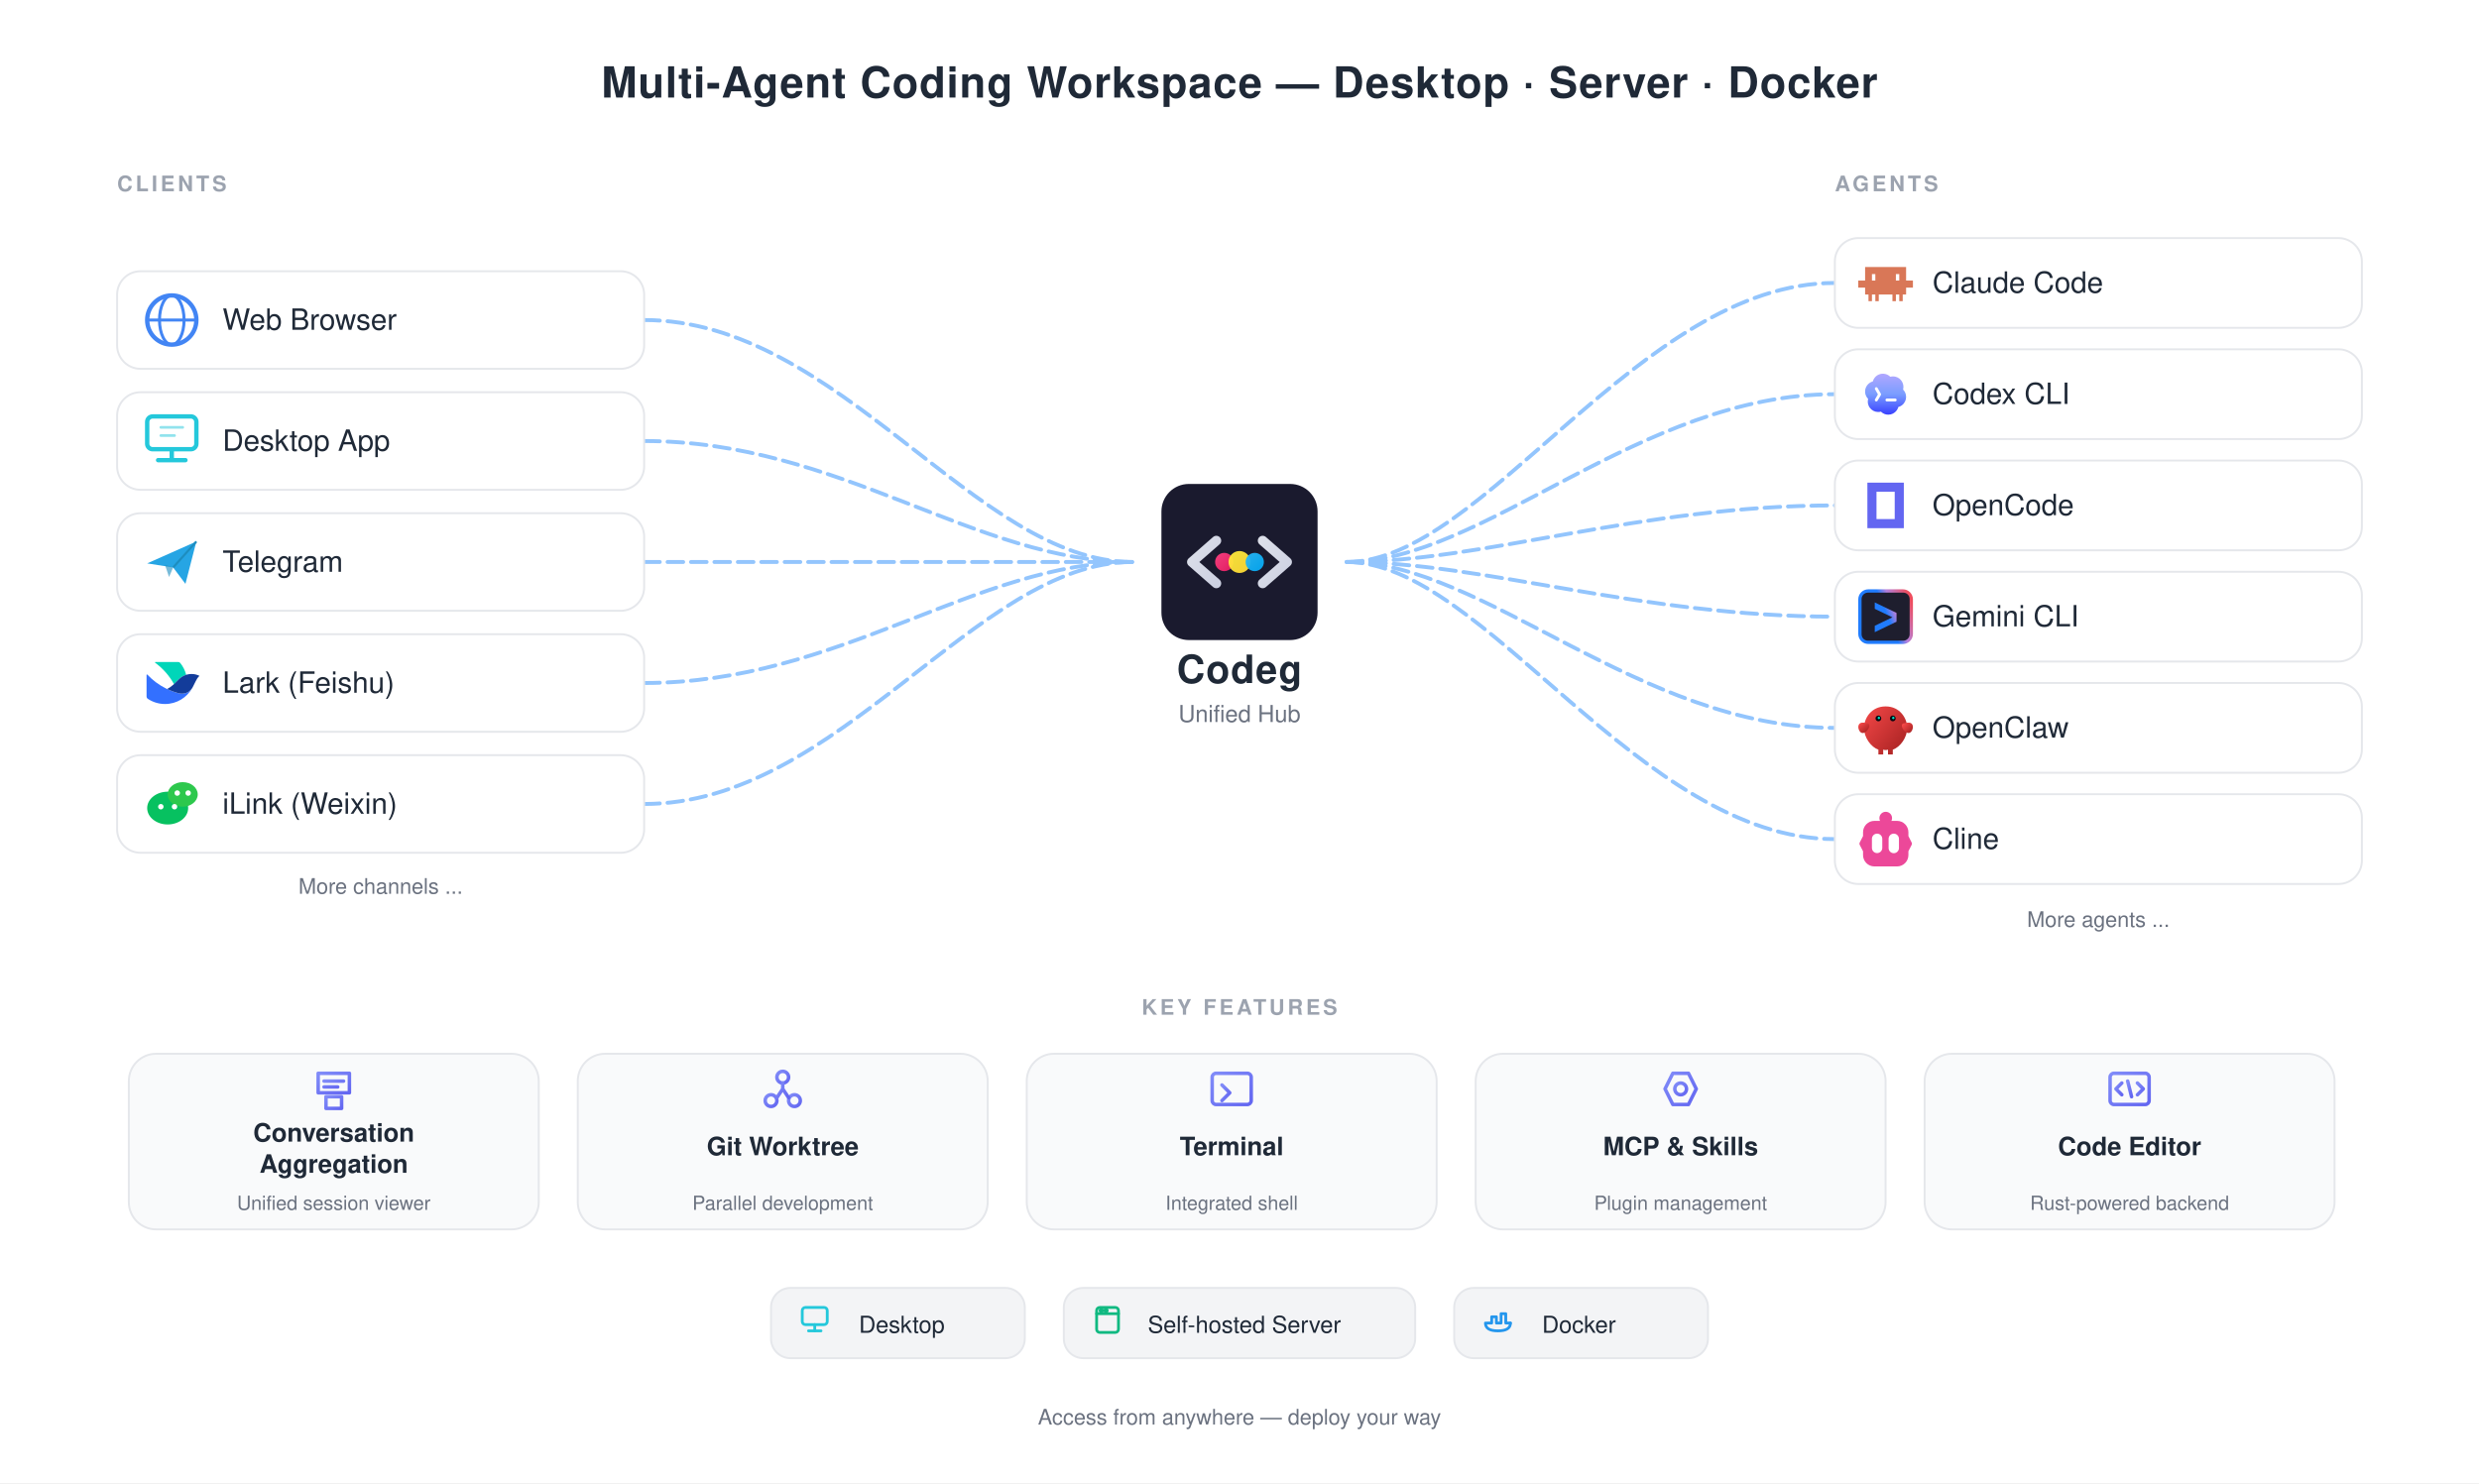
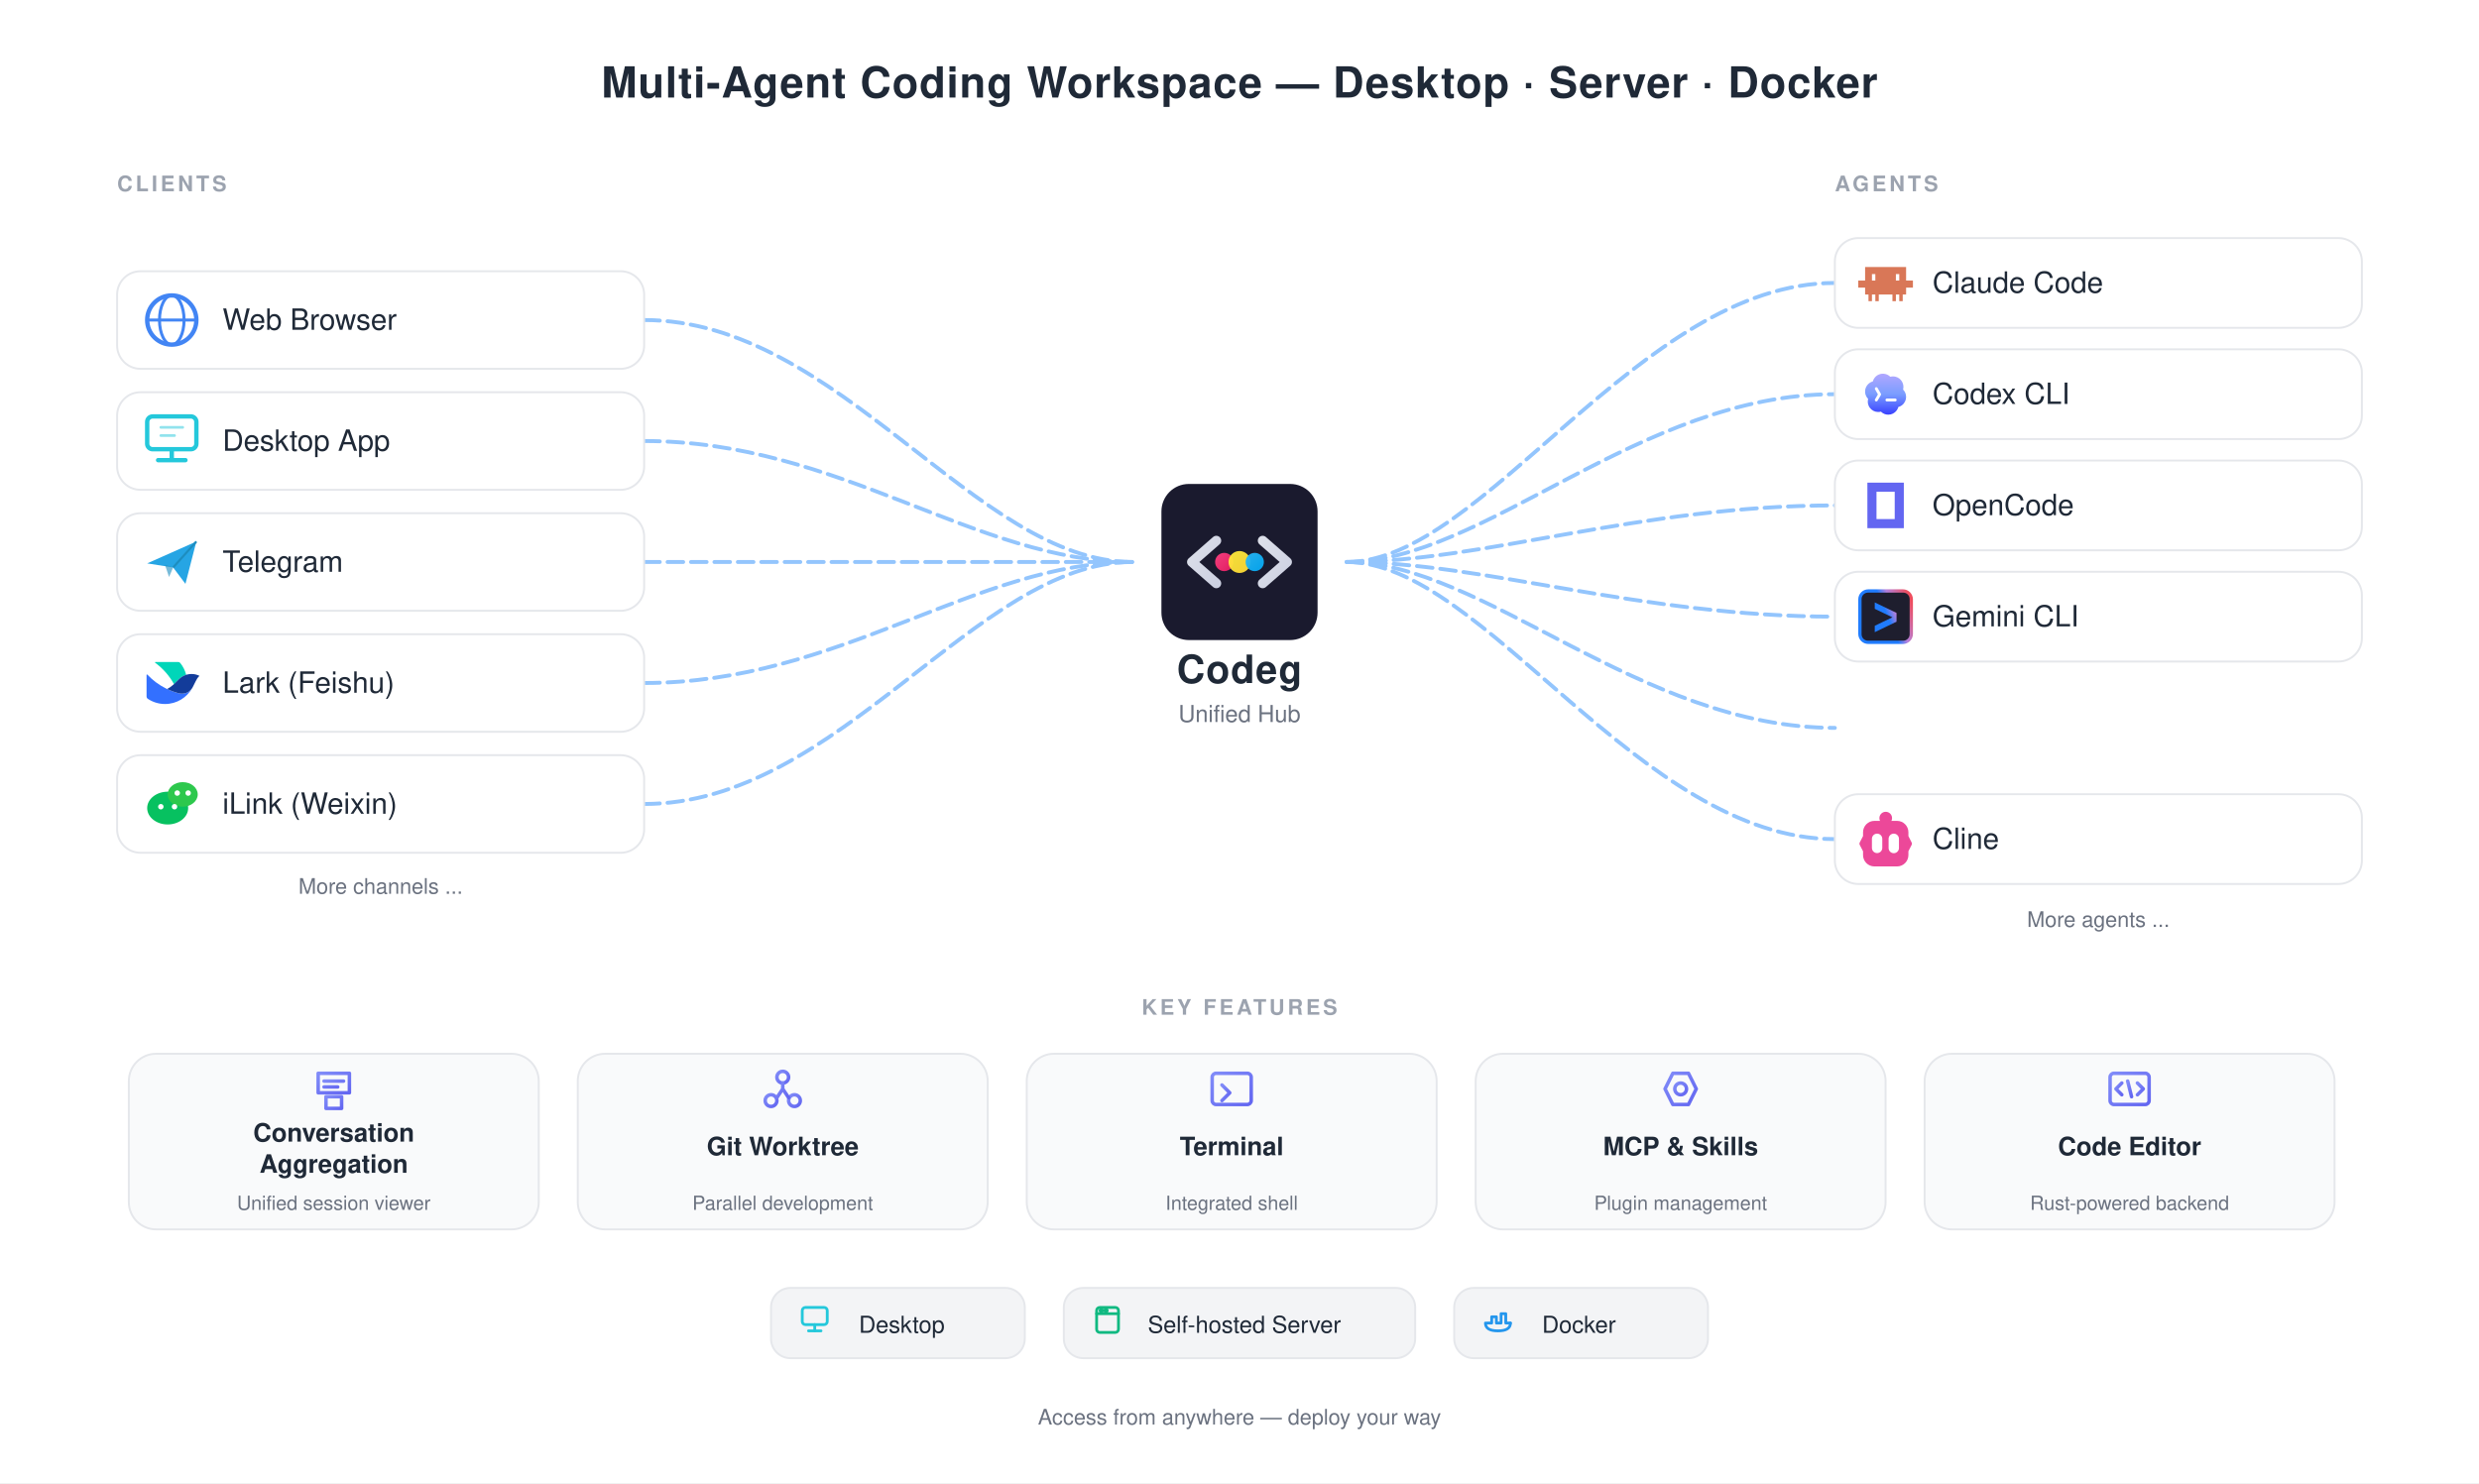
<svg xmlns="http://www.w3.org/2000/svg" viewBox="0 0 1270 760" width="1270" height="760" fill="none" role="img" aria-label="Codeg Product Overview">
  <defs>
    <style>
      @keyframes f { to { stroke-dashoffset: -24 } }
      text { font-family: -apple-system, BlinkMacSystemFont, 'Segoe UI', Helvetica, Arial, sans-serif }
      .fl { stroke-width: 2; stroke-dasharray: 8 4; stroke-linecap: round; fill: none; animation: f .8s linear infinite; stroke: #93c5fd }
      .card { fill: #ffffff; stroke: #e5e7eb; stroke-width: 1 }
      .fc { fill: #f9fafb; stroke: #e5e7eb; stroke-width: 1 }
      .t1 { fill: #1f2937 }
      .t2 { fill: #6b7280 }
      .th { fill: #9ca3af }
      .dp { fill: #f3f4f6; stroke: #e5e7eb; stroke-width: 1 }
      .bg { fill: #ffffff }
      @media (prefers-color-scheme: dark) {
        .fl { stroke: #3b82f6 }
        .card { fill: #161b22; stroke: #30363d }
        .fc { fill: #0d1117; stroke: #30363d }
        .t1 { fill: #e6edf3 }
        .t2 { fill: #8b949e }
        .th { fill: #6e7681 }
        .dp { fill: #161b22; stroke: #30363d }
        .bg { fill: #0d1117 }
      }
    </style>
    <linearGradient id="ic-code" x1="0%" y1="0%" x2="100%" y2="100%">
      <stop offset="0%" stop-color="#dcdfe9" />
      <stop offset="100%" stop-color="#cdd1e2" />
    </linearGradient>
    <linearGradient id="ic-b1" x1="0%" y1="0%" x2="100%" y2="100%">
      <stop offset="0%" stop-color="#ff4081" />
      <stop offset="100%" stop-color="#e91e63" />
    </linearGradient>
    <linearGradient id="ic-b2" x1="0%" y1="0%" x2="100%" y2="100%">
      <stop offset="0%" stop-color="#ffeb3b" />
      <stop offset="100%" stop-color="#fdd835" />
    </linearGradient>
    <linearGradient id="ic-b3" x1="0%" y1="0%" x2="100%" y2="100%">
      <stop offset="0%" stop-color="#29b6f6" />
      <stop offset="100%" stop-color="#03a9f4" />
    </linearGradient>
    <linearGradient gradientUnits="userSpaceOnUse" id="g-codex" x1="12" x2="12" y1="3" y2="21">
      <stop stop-color="#B1A7FF" />
      <stop offset=".5" stop-color="#7A9DFF" />
      <stop offset="1" stop-color="#3941FF" />
    </linearGradient>
    <linearGradient gradientUnits="userSpaceOnUse" id="g-gemini" x1="24" x2="0" y1="6.587" y2="16.494">
      <stop stop-color="#EE4D5D" />
      <stop offset=".328" stop-color="#B381DD" />
      <stop offset=".476" stop-color="#207CFE" />
    </linearGradient>
-     <linearGradient gradientUnits="userSpaceOnUse" id="g-claw0" x1="-.659" x2="27.023" y1=".458" y2="22.855">
-       <stop stop-color="#FF4D4D" />
-       <stop offset="1" stop-color="#991B1B" />
-     </linearGradient>
-     <linearGradient gradientUnits="userSpaceOnUse" id="g-claw1" x1="0" x2="4.311" y1="9.672" y2="14.949">
-       <stop stop-color="#FF4D4D" />
-       <stop offset="1" stop-color="#991B1B" />
-     </linearGradient>
-     <linearGradient gradientUnits="userSpaceOnUse" id="g-claw2" x1="19.385" x2="24.399" y1="9.953" y2="14.462">
-       <stop stop-color="#FF4D4D" />
-       <stop offset="1" stop-color="#991B1B" />
-     </linearGradient>
    <linearGradient id="g-feat" x1="0%" y1="0%" x2="100%" y2="100%">
      <stop offset="0%" stop-color="#818cf8" />
      <stop offset="100%" stop-color="#6366f1" />
    </linearGradient>
  </defs>
  <rect width="1270" height="760" rx="0" class="bg" />
  <text x="635" y="50" text-anchor="middle" font-size="22" font-weight="700" letter-spacing="0.5" class="t1">Multi-Agent Coding Workspace — Desktop · Server · Docker</text>
  <path d="M330,164 C430,164 500,288 580,288" class="fl" style="animation-delay:-0.1s" />
  <path d="M330,226 C430,226 500,288 580,288" class="fl" style="animation-delay:-0.25s" />
  <path d="M330,288 C400,288 510,288 580,288" class="fl" style="animation-delay:-0.4s" />
  <path d="M330,350 C430,350 500,288 580,288" class="fl" style="animation-delay:-0.55s" />
  <path d="M330,412 C430,412 500,288 580,288" class="fl" style="animation-delay:-0.7s" />
  <path d="M690,288 C760,288 840,145 940,145" class="fl" style="animation-delay:-0.05s" />
  <path d="M690,288 C760,288 840,202 940,202" class="fl" style="animation-delay:-0.2s" />
  <path d="M690,288 C760,288 840,259 940,259" class="fl" style="animation-delay:-0.35s" />
  <path d="M690,288 C760,288 840,316 940,316" class="fl" style="animation-delay:-0.5s" />
  <path d="M690,288 C760,288 840,373 940,373" class="fl" style="animation-delay:-0.65s" />
  <path d="M690,288 C760,288 840,430 940,430" class="fl" style="animation-delay:-0.8s" />
  <text x="60" y="98" font-size="11" font-weight="700" letter-spacing="1.5" class="th">CLIENTS</text>
  <rect x="60" y="139" width="270" height="50" rx="12" class="card" />
  <g transform="translate(74,150) scale(1.4)">
    <circle cx="10" cy="10" r="9" fill="none" stroke="#4285F4" stroke-width="1.6" />
    <ellipse cx="10" cy="10" rx="4.5" ry="9" fill="none" stroke="#4285F4" stroke-width="1.1" />
    <line x1="1" y1="10" x2="19" y2="10" stroke="#4285F4" stroke-width="1.1" />
  </g>
  <text x="114" y="169" font-size="15" font-weight="500" class="t1">Web Browser</text>
  <rect x="60" y="201" width="270" height="50" rx="12" class="card" />
  <g transform="translate(74,212) scale(1.4)">
    <rect x="1" y="1" width="18" height="12" rx="2" fill="none" stroke="#24C8DB" stroke-width="1.6" />
    <line x1="6" y1="5" x2="14" y2="5" stroke="#24C8DB" stroke-width="1" stroke-linecap="round" opacity="0.5" />
    <line x1="6" y1="8" x2="11" y2="8" stroke="#24C8DB" stroke-width="1" stroke-linecap="round" opacity="0.5" />
    <line x1="10" y1="13" x2="10" y2="17" stroke="#24C8DB" stroke-width="1.6" />
    <line x1="5" y1="17" x2="15" y2="17" stroke="#24C8DB" stroke-width="1.6" stroke-linecap="round" />
  </g>
  <text x="114" y="231" font-size="15" font-weight="500" class="t1">Desktop App</text>
  <rect x="60" y="263" width="270" height="50" rx="12" class="card" />
  <g transform="translate(74,274) scale(1.4)">
    <path d="M1,10.5 L19,2.5 L15,18 L10.5,12 Z" fill="#26A5E4" />
    <path d="M10.5,12 L19,2.5" stroke="#1d8dbf" stroke-width="0.8" />
    <path d="M7.5,11 L10.5,12 L9,15.5" fill="#1d8dbf" opacity="0.6" />
  </g>
  <text x="114" y="293" font-size="15" font-weight="500" class="t1">Telegram</text>
  <rect x="60" y="325" width="270" height="50" rx="12" class="card" />
  <g transform="translate(74,336) scale(1.0769) translate(-7,-7)">
    <path fill="#00d6b9" d="m21.069 20.504.063-.06.125-.122.085-.084.256-.254.348-.344.299-.296.281-.278.293-.289.269-.266.374-.37.218-.206.419-.359.404-.306.598-.386.617-.33.606-.265.348-.127.177-.058a14.8 14.8 0 0 0-2.793-5.603 1.34 1.34 0 0 0-1.047-.502H12.221a.201.201 0 0 0-.119.364 31.5 31.5 0 0 1 8.943 10.162l.025-.023z" />
    <path fill="#3370ff" d="M16.791 30c5.57 0 10.423-3.074 12.955-7.618q.133-.239.258-.484a6 6 0 0 1-.425.699 6 6 0 0 1-.17.23 6 6 0 0 1-.225.274q-.092.105-.188.206a6 6 0 0 1-.407.384 6 6 0 0 1-.24.195 7 7 0 0 1-.292.21q-.094.065-.191.122c-.097.057-.134.081-.204.119q-.21.116-.428.215a6 6 0 0 1-.385.157 6 6 0 0 1-.43.138 6 6 0 0 1-.661.143 6 6 0 0 1-.491.055 6.125 6.125 0 0 1-1.543-.085 7 7 0 0 1-.38-.079l-.2-.051-.555-.155-.275-.081-.41-.125-.334-.107-.317-.104-.215-.073-.26-.091-.186-.066-.367-.134-.212-.081-.284-.11-.299-.119-.193-.079-.24-.1-.185-.078-.192-.084-.166-.073-.152-.067-.153-.07-.159-.073-.2-.093-.208-.099-.222-.108-.189-.093a31.2 31.2 0 0 1-8.822-6.583.202.202 0 0 0-.349.138l.005 9.52v.773c0 .448.222.87.595 1.118A14.75 14.75 0 0 0 16.791 30" />
    <path fill="#133c9a" d="M33.151 16.582a8.45 8.45 0 0 0-3.744-.869 8.5 8.5 0 0 0-2.303.317l-.252.075-.177.058-.348.127-.606.265-.617.33-.598.386-.404.306-.419.359-.218.206-.374.37-.269.266-.293.289-.281.278-.299.296-.348.344-.256.254-.085.084-.125.122-.063.06-.095.09-.105.099a15 15 0 0 1-3.072 2.175l.2.093.159.073.153.07.152.067.166.073.192.084.185.078.24.1.193.079.299.119.284.11.212.081.367.134.186.066.26.09.215.073.317.104.334.107.41.125.275.081.555.155.2.051.379.079.433.062.585.037.525-.014.491-.055a6 6 0 0 0 .66-.143l.43-.138.385-.158.427-.215.204-.119.191-.122.292-.21.24-.195.407-.384.188-.206.225-.274.17-.23a6 6 0 0 0 .421-.693l.144-.288 1.305-2.599-.003.006a8.1 8.1 0 0 1 1.697-2.439z" />
  </g>
  <text x="114" y="355" font-size="15" font-weight="500" class="t1">Lark (Feishu)</text>
  <rect x="60" y="387" width="270" height="50" rx="12" class="card" />
  <g transform="translate(74,398) scale(1.4)">
    <ellipse cx="8.5" cy="11.5" rx="7.5" ry="6" fill="#07C160" />
    <ellipse cx="14" cy="6.5" rx="5.5" ry="4.5" fill="#2DC84D" />
    <circle cx="12" cy="6" r="1" fill="#fff" />
    <circle cx="16" cy="6" r="1" fill="#fff" />
    <circle cx="6" cy="11" r="1" fill="#fff" />
    <circle cx="11" cy="11" r="1" fill="#fff" />
  </g>
  <text x="114" y="417" font-size="15" font-weight="500" class="t1">iLink (Weixin)</text>
  <text x="195" y="458" text-anchor="middle" font-size="11" font-weight="500" class="t2">More channels ...</text>
  <g transform="translate(595,248) scale(0.15625)">
    <rect x="0" y="0" width="512" height="512" rx="90" ry="90" fill="#1a1a2e" />
    <polyline points="180,186 100,256 180,326" fill="none" stroke="url(#ic-code)" stroke-width="32" stroke-linecap="round" stroke-linejoin="round" />
    <polyline points="332,186 412,256 332,326" fill="none" stroke="url(#ic-code)" stroke-width="32" stroke-linecap="round" stroke-linejoin="round" />
    <circle cx="206" cy="256" r="30" fill="url(#ic-b1)" opacity="0.95" />
    <circle cx="256" cy="256" r="36" fill="url(#ic-b2)" opacity="0.95" />
    <circle cx="306" cy="256" r="30" fill="url(#ic-b3)" opacity="0.95" />
  </g>
  <text x="635" y="350" text-anchor="middle" font-size="20" font-weight="700" letter-spacing="0.5" class="t1">Codeg</text>
  <text x="635" y="370" text-anchor="middle" font-size="12" font-weight="500" class="t2">Unified Hub</text>
  <text x="940" y="98" font-size="11" font-weight="700" letter-spacing="1.5" class="th">AGENTS</text>
  <rect x="940" y="122" width="270" height="46" rx="12" class="card" />
  <g transform="translate(952,131) scale(1.1667)">
    <path clip-rule="evenodd" d="M20.998 10.949H24v3.102h-3v3.028h-1.487V20H18v-2.921h-1.487V20H15v-2.921H9V20H7.488v-2.921H6V20H4.487v-2.921H3V14.05H0V10.95h3V5h17.998v5.949zM6 10.949h1.488V8.102H6v2.847zm10.51 0H18V8.102h-1.49v2.847z" fill="#D97757" fill-rule="evenodd" />
  </g>
  <text x="990" y="150" font-size="15" font-weight="500" class="t1">Claude Code</text>
  <rect x="940" y="179" width="270" height="46" rx="12" class="card" />
  <g transform="translate(952,188) scale(1.1667)">
    <path d="M19.503 0H4.496A4.496 4.496 0 000 4.496v15.007A4.496 4.496 0 004.496 24h15.007A4.496 4.496 0 0024 19.503V4.496A4.496 4.496 0 0019.503 0z" fill="#fff" />
    <path d="M9.064 3.344a4.578 4.578 0 012.285-.312c1 .115 1.891.54 2.673 1.275.01.01.024.017.037.021a.09.09 0 00.043 0 4.55 4.55 0 013.046.275l.047.022.116.057a4.581 4.581 0 012.188 2.399c.209.51.313 1.041.315 1.595a4.24 4.24 0 01-.134 1.223.123.123 0 00.03.115c.594.607.988 1.33 1.183 2.17.289 1.425-.007 2.71-.887 3.854l-.136.166a4.548 4.548 0 01-2.201 1.388.123.123 0 00-.081.076c-.191.551-.383 1.023-.74 1.494-.9 1.187-2.222 1.846-3.711 1.838-1.187-.006-2.239-.44-3.157-1.302a.107.107 0 00-.105-.024c-.388.125-.78.143-1.204.138a4.441 4.441 0 01-1.945-.466 4.544 4.544 0 01-1.61-1.335c-.152-.202-.303-.392-.414-.617a5.81 5.81 0 01-.37-.961 4.582 4.582 0 01-.014-2.298.124.124 0 00.006-.056.085.085 0 00-.027-.048 4.467 4.467 0 01-1.034-1.651 3.896 3.896 0 01-.251-1.192 5.189 5.189 0 01.141-1.6c.337-1.112.982-1.985 1.933-2.618.212-.141.413-.251.601-.33.215-.089.43-.164.646-.227a.098.098 0 00.065-.066 4.51 4.51 0 01.829-1.615 4.535 4.535 0 011.837-1.388zm3.482 10.565a.637.637 0 000 1.272h3.636a.637.637 0 100-1.272h-3.636zM8.462 9.23a.637.637 0 00-1.106.631l1.272 2.224-1.266 2.136a.636.636 0 101.095.649l1.454-2.455a.636.636 0 00.005-.64L8.462 9.23z" fill="url(#g-codex)" />
  </g>
  <text x="990" y="207" font-size="15" font-weight="500" class="t1">Codex CLI</text>
  <rect x="940" y="236" width="270" height="46" rx="12" class="card" />
  <g transform="translate(952,245) scale(1.1667)" fill="#6366F1" fill-rule="evenodd">
    <path d="M16 6H8v12h8V6zm4 16H4V2h16v20z" />
  </g>
  <text x="990" y="264" font-size="15" font-weight="500" class="t1">OpenCode</text>
  <rect x="940" y="293" width="270" height="46" rx="12" class="card" />
  <g transform="translate(952,302) scale(1.1667)">
    <path d="M0 4.391A4.391 4.391 0 014.391 0h15.217A4.391 4.391 0 0124 4.391v15.217A4.391 4.391 0 0119.608 24H4.391A4.391 4.391 0 010 19.608V4.391z" fill="url(#g-gemini)" />
    <path clip-rule="evenodd" d="M19.74 1.444a2.816 2.816 0 012.816 2.816v15.48a2.816 2.816 0 01-2.816 2.816H4.26a2.816 2.816 0 01-2.816-2.816V4.26A2.816 2.816 0 014.26 1.444h15.48zM7.236 8.564l7.752 3.728-7.752 3.727v2.802l9.557-4.596v-3.866L7.236 5.763v2.801z" fill="#1E1E2E" fill-rule="evenodd" />
  </g>
  <text x="990" y="321" font-size="15" font-weight="500" class="t1">Gemini CLI</text>
-   <rect x="940" y="350" width="270" height="46" rx="12" class="card" />
-   <g transform="translate(952,359) scale(1.1667)">
-     <path d="M12 2.568c-6.33 0-9.495 5.275-9.495 9.495 0 4.22 3.165 8.44 6.33 9.494v2.11h2.11v-2.11s1.055.422 2.11 0v2.11h2.11v-2.11c3.165-1.055 6.33-5.274 6.33-9.494S18.33 2.568 12 2.568z" fill="url(#g-claw0)" />
-     <path d="M3.56 9.953C.396 8.898-.66 11.008.396 13.118c1.055 2.11 3.164 1.055 4.22-1.055.632-1.477 0-2.11-1.056-2.11z" fill="url(#g-claw1)" />
-     <path d="M20.44 9.953c3.164-1.055 4.22 1.055 3.164 3.165-1.055 2.11-3.164 1.055-4.22-1.055-.632-1.477 0-2.11 1.056-2.11z" fill="url(#g-claw2)" />
-     <path d="M8.835 9.109a1.266 1.266 0 100-2.532 1.266 1.266 0 000 2.532zM15.165 9.109a1.266 1.266 0 100-2.532 1.266 1.266 0 000 2.532z" fill="#050810" />
-     <path d="M9.046 8.16a.527.527 0 100-1.056.527.527 0 000 1.055zM15.376 8.16a.527.527 0 100-1.055.527.527 0 000 1.054z" fill="#00E5CC" />
-   </g>
-   <text x="990" y="378" font-size="15" font-weight="500" class="t1">OpenClaw</text>
  <rect x="940" y="407" width="270" height="46" rx="12" class="card" />
  <g transform="translate(952,416) scale(1.1667)" fill="#EC4899" fill-rule="evenodd">
    <path d="M17.035 3.991c2.75 0 4.98 2.24 4.98 5.003v1.667l1.45 2.896a1.01 1.01 0 01-.002.909l-1.448 2.864v1.668c0 2.762-2.23 5.002-4.98 5.002H7.074c-2.751 0-4.98-2.24-4.98-5.002V17.33l-1.48-2.855a1.01 1.01 0 01-.003-.927l1.482-2.887V8.994c0-2.763 2.23-5.003 4.98-5.003h9.962zM8.265 9.6a2.274 2.274 0 00-2.274 2.274v4.042a2.274 2.274 0 004.547 0v-4.042A2.274 2.274 0 008.265 9.6zm7.326 0a2.274 2.274 0 00-2.274 2.274v4.042a2.274 2.274 0 104.548 0v-4.042A2.274 2.274 0 0015.59 9.6z" />
    <path d="M12.054 5.558a2.779 2.779 0 100-5.558 2.779 2.779 0 000 5.558z" />
  </g>
  <text x="990" y="435" font-size="15" font-weight="500" class="t1">Cline</text>
  <text x="1075" y="475" text-anchor="middle" font-size="11" font-weight="500" class="t2">More agents ...</text>
  <text x="635" y="520" text-anchor="middle" font-size="11" font-weight="700" letter-spacing="1.5" class="th">KEY FEATURES</text>
  <rect x="66" y="540" width="210" height="90" rx="14" class="fc" />
  <g transform="translate(171,558)" fill="none" stroke="url(#g-feat)" stroke-width="1.8" stroke-linecap="round" stroke-linejoin="round">
    <path d="M-8,-8 h16 v10 h-16z" rx="2" />
    <path d="M-5,-4 h10 M-5,-1 h7" />
    <path d="M-4,4 h8 v6 h-8z" />
    <path d="M-1,7 h4" />
  </g>
  <text x="171" y="585" text-anchor="middle" font-size="13" font-weight="600" class="t1">Conversation</text>
  <text x="171" y="601" text-anchor="middle" font-size="13" font-weight="600" class="t1">Aggregation</text>
  <text x="171" y="620" text-anchor="middle" font-size="10" class="t2">Unified session viewer</text>
  <rect x="296" y="540" width="210" height="90" rx="14" class="fc" />
  <g transform="translate(401,558)" fill="none" stroke="url(#g-feat)" stroke-width="1.8" stroke-linecap="round" stroke-linejoin="round">
    <circle cx="0" cy="-6" r="3" />
    <circle cx="-6" cy="6" r="3" />
    <circle cx="6" cy="6" r="3" />
    <path d="M0,-3 V0 M-3,4.5 L0,0 L3,4.5" />
  </g>
  <text x="401" y="592" text-anchor="middle" font-size="13" font-weight="600" class="t1">Git Worktree</text>
  <text x="401" y="620" text-anchor="middle" font-size="10" class="t2">Parallel development</text>
  <rect x="526" y="540" width="210" height="90" rx="14" class="fc" />
  <g transform="translate(631,558)" fill="none" stroke="url(#g-feat)" stroke-width="1.8" stroke-linecap="round" stroke-linejoin="round">
    <rect x="-10" y="-8" width="20" height="16" rx="2" />
    <path d="M-5,-2 L-1,2 L-5,6" />
    <path d="M2,6 h5" />
  </g>
  <text x="631" y="592" text-anchor="middle" font-size="13" font-weight="600" class="t1">Terminal</text>
  <text x="631" y="620" text-anchor="middle" font-size="10" class="t2">Integrated shell</text>
  <rect x="756" y="540" width="210" height="90" rx="14" class="fc" />
  <g transform="translate(861,558)" fill="none" stroke="url(#g-feat)" stroke-width="1.8" stroke-linecap="round" stroke-linejoin="round">
    <path d="M-4,-8 L-8,0 L-4,8 L4,8 L8,0 L4,-8 Z" />
    <circle cx="0" cy="0" r="3" />
  </g>
  <text x="861" y="592" text-anchor="middle" font-size="13" font-weight="600" class="t1">MCP &amp; Skills</text>
  <text x="861" y="620" text-anchor="middle" font-size="10" class="t2">Plugin management</text>
  <rect x="986" y="540" width="210" height="90" rx="14" class="fc" />
  <g transform="translate(1091,558)" fill="none" stroke="url(#g-feat)" stroke-width="1.8" stroke-linecap="round" stroke-linejoin="round">
    <rect x="-10" y="-8" width="20" height="16" rx="2" />
    <path d="M-4,-3 L-7,0 L-4,3" />
    <path d="M4,-3 L7,0 L4,3" />
    <line x1="-1" y1="-4" x2="1" y2="4" />
  </g>
  <text x="1091" y="592" text-anchor="middle" font-size="13" font-weight="600" class="t1">Code Editor</text>
  <text x="1091" y="620" text-anchor="middle" font-size="10" class="t2">Rust-powered backend</text>
  <rect x="395" y="660" width="130" height="36" rx="10" class="dp" />
  <g transform="translate(411,670) scale(0.8)" fill="none" stroke="#24C8DB" stroke-width="1.8" stroke-linecap="round" stroke-linejoin="round">
    <rect x="0" y="0" width="16" height="11" rx="2" />
    <line x1="8" y1="11" x2="8" y2="15" />
    <line x1="4" y1="15" x2="12" y2="15" />
  </g>
  <text x="440" y="683" font-size="12" font-weight="500" class="t1">Desktop</text>
  <rect x="545" y="660" width="180" height="36" rx="10" class="dp" />
  <g transform="translate(561,670) scale(0.8)" fill="none" stroke="#10B981" stroke-width="1.8" stroke-linecap="round" stroke-linejoin="round">
    <rect x="1" y="0" width="14" height="16" rx="2" />
    <line x1="1" y1="4" x2="15" y2="4" />
    <circle cx="4" cy="2" r="0.8" fill="#10B981" />
    <circle cx="7" cy="2" r="0.8" fill="#10B981" />
  </g>
  <text x="588" y="683" font-size="12" font-weight="500" class="t1">Self-hosted Server</text>
  <rect x="745" y="660" width="130" height="36" rx="10" class="dp" />
  <g transform="translate(761,670) scale(0.8)" fill="none" stroke="#2496ED" stroke-width="1.8" stroke-linecap="round" stroke-linejoin="round">
    <path d="M1,10 h3v-4h3v4h3v-6h3v6h3" />
    <path d="M0,10 Q0,15 8,15 Q16,15 16,10" />
  </g>
  <text x="790" y="683" font-size="12" font-weight="500" class="t1">Docker</text>
  <text x="635" y="730" text-anchor="middle" font-size="11" class="t2">Access from anywhere — deploy your way</text>
</svg>
